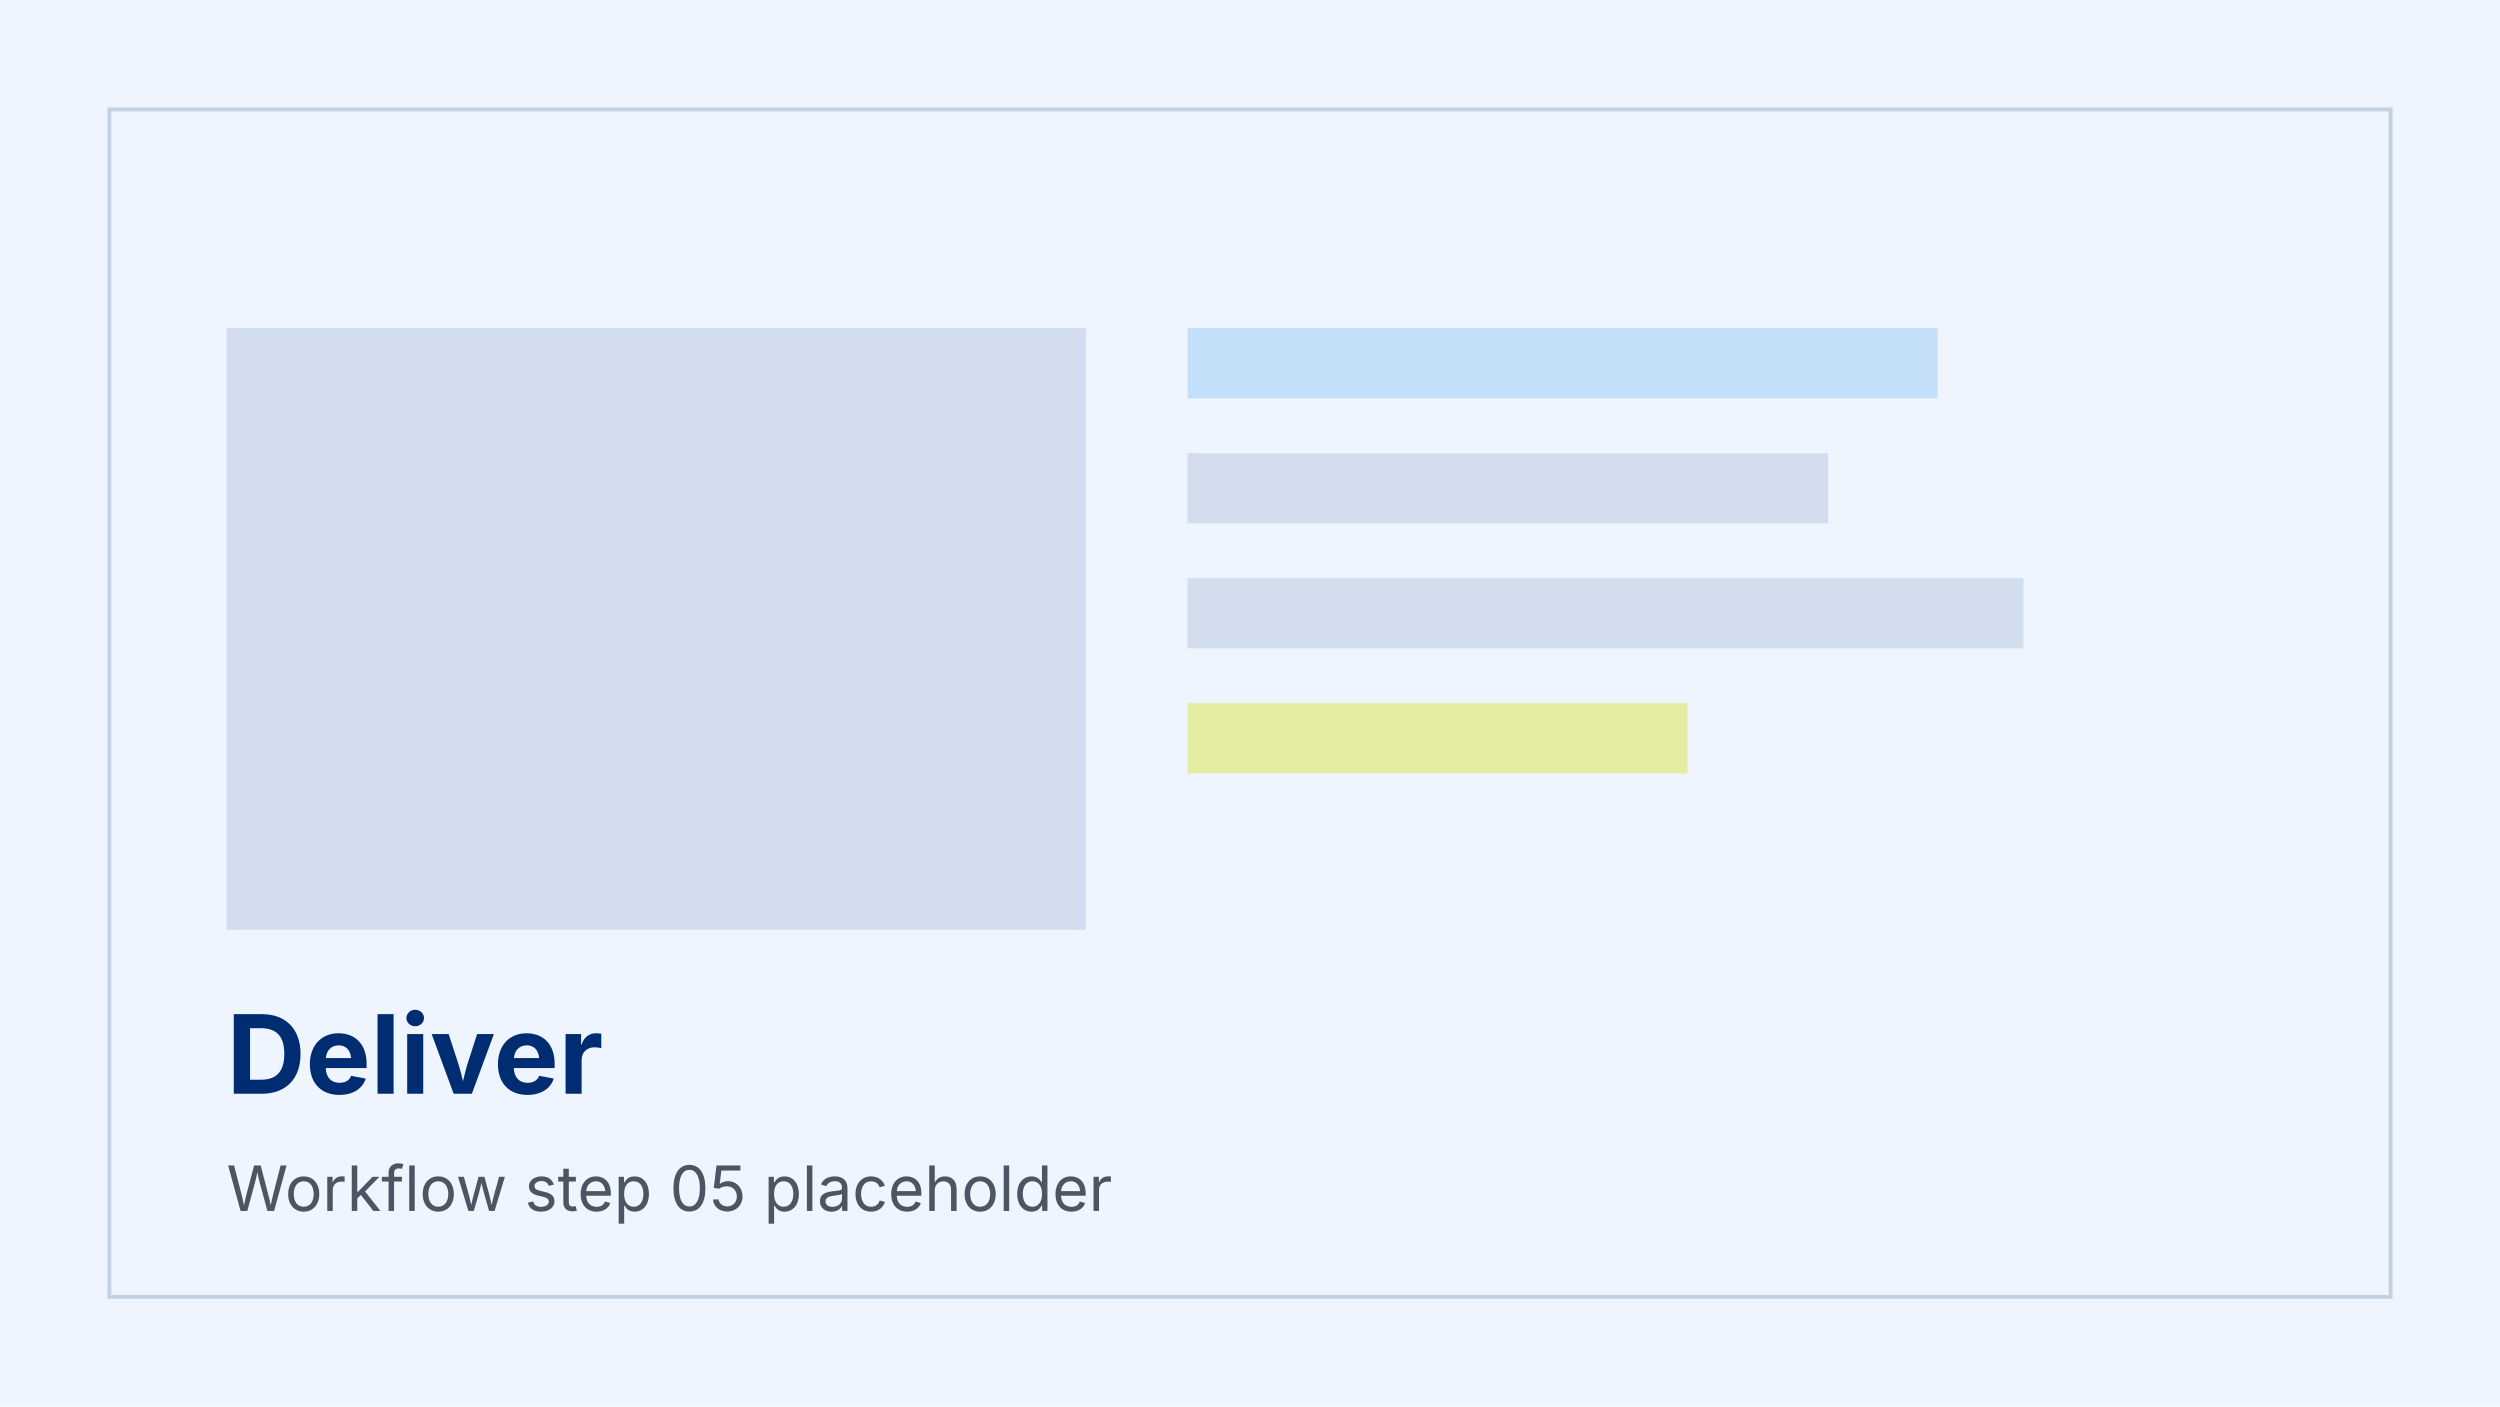
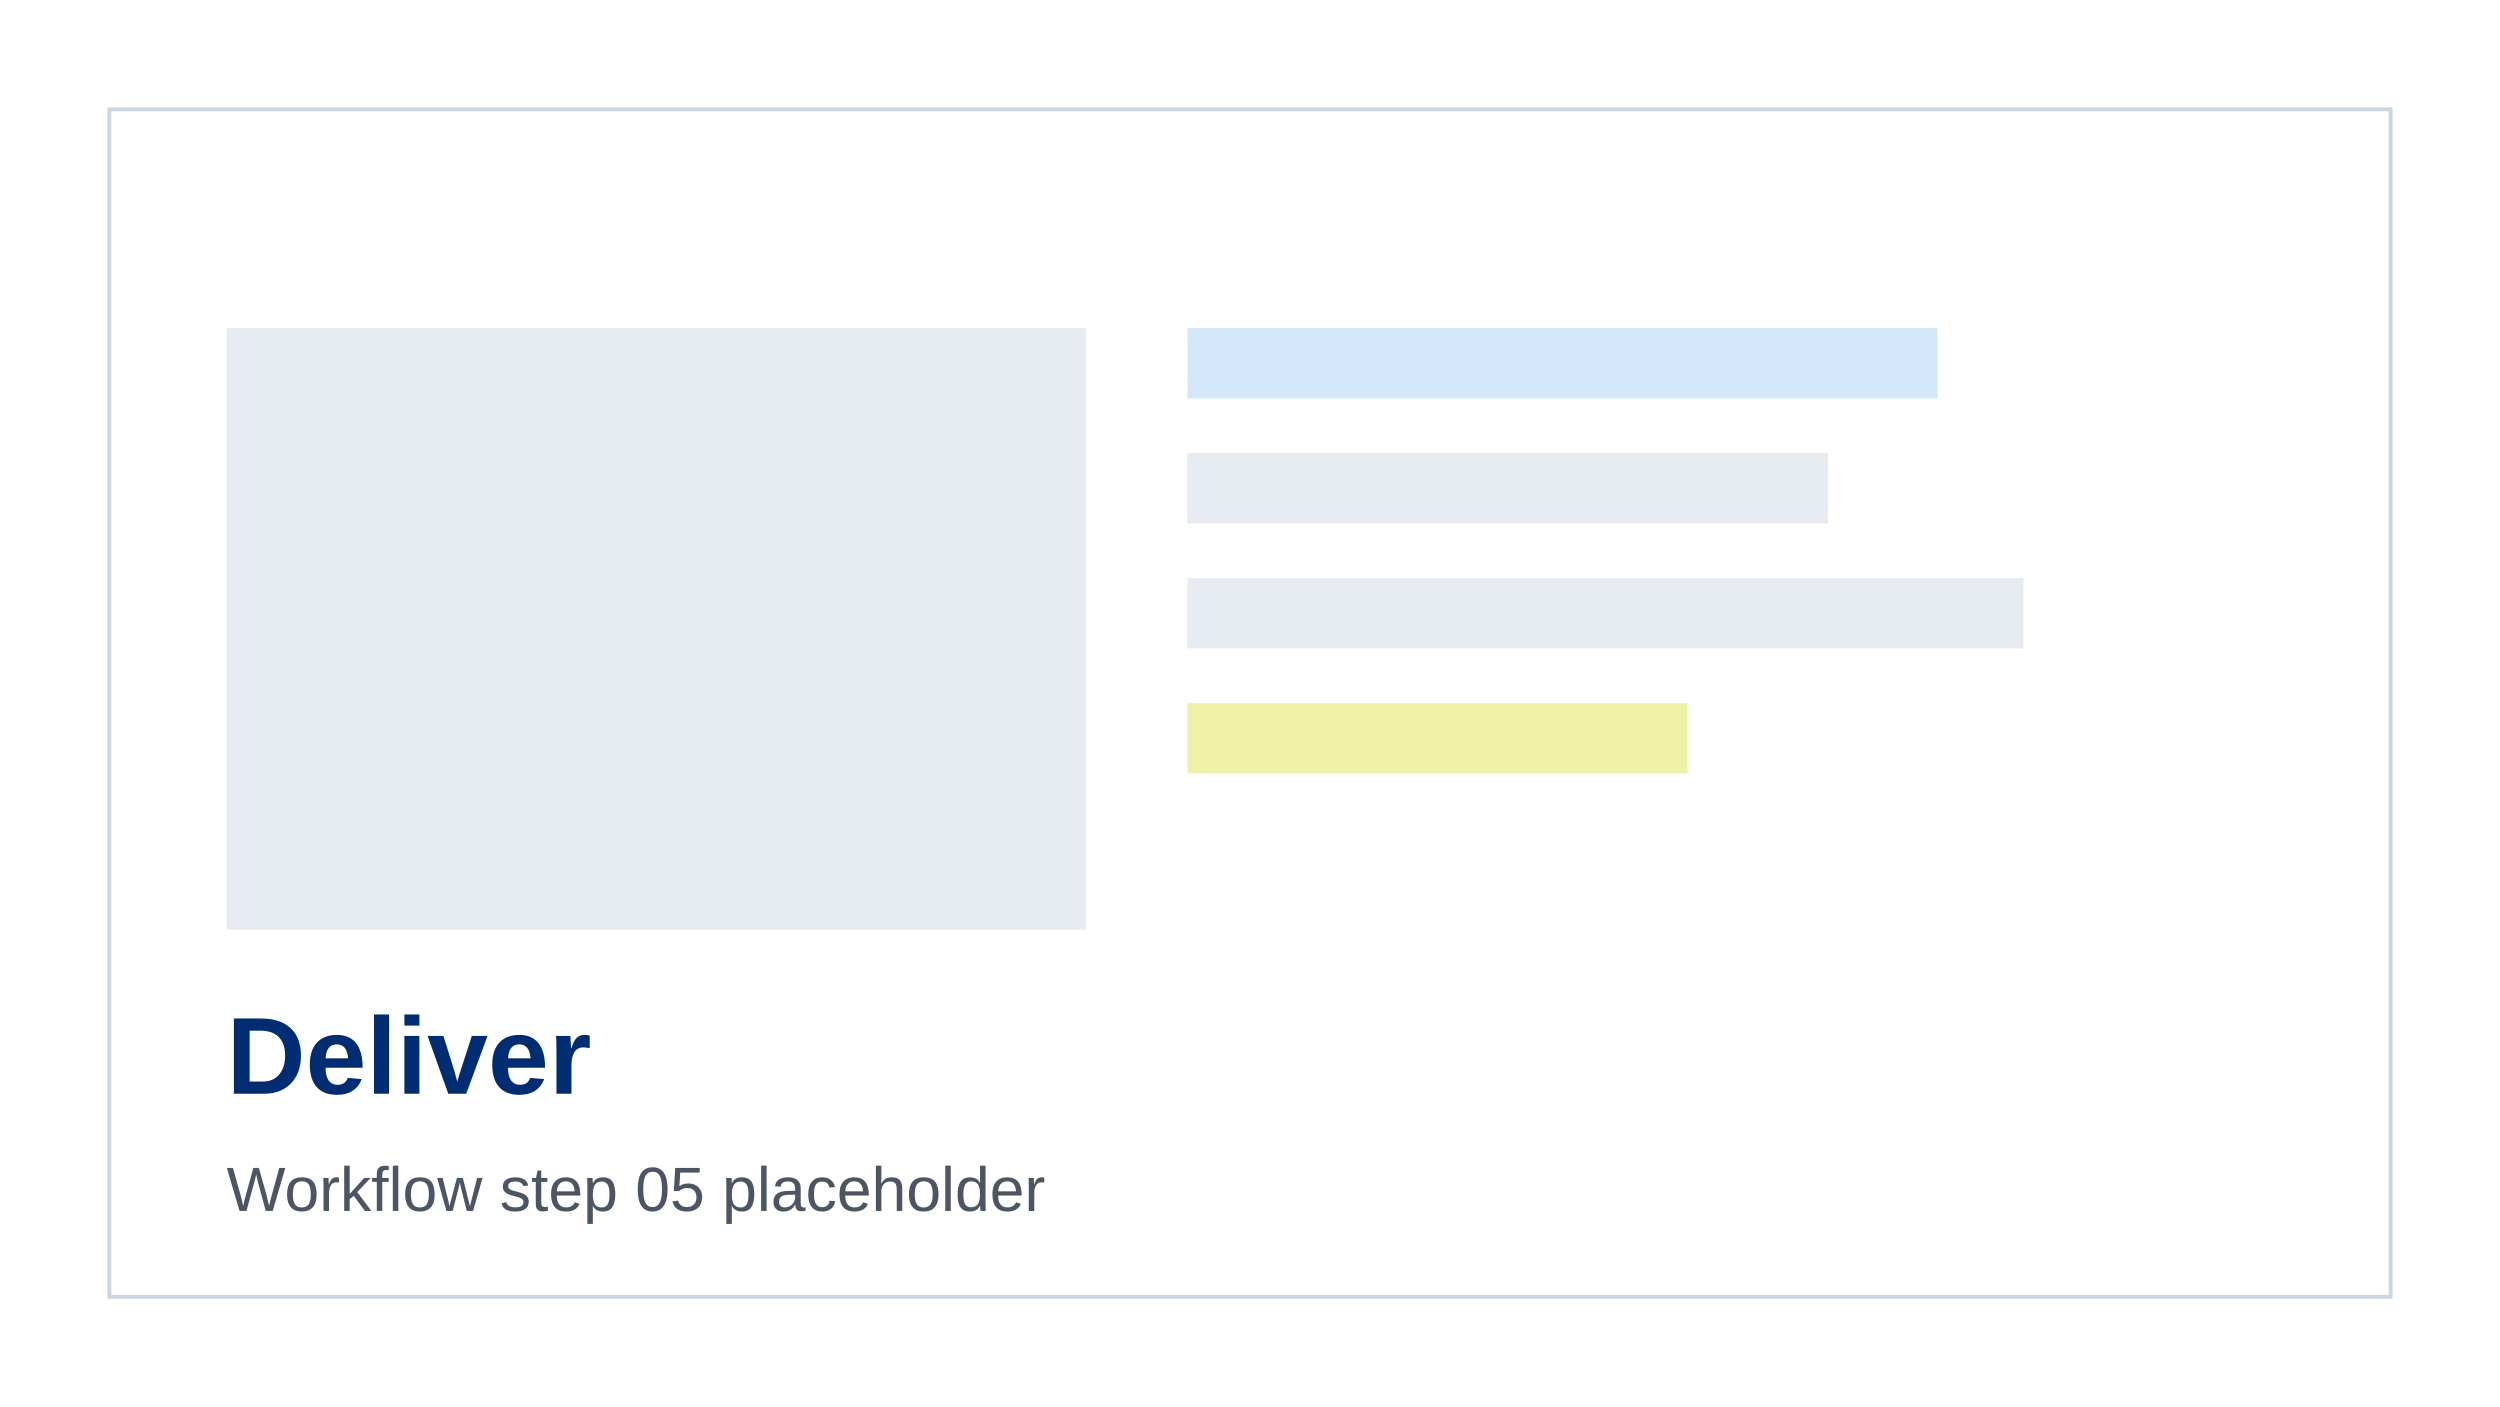
- <svg xmlns="http://www.w3.org/2000/svg" viewBox="0 0 640 360" role="img" aria-labelledby="title desc">
-   <rect width="640" height="360" fill="#eef5ff" />
-   <rect x="28" y="28" width="584" height="304" fill="none" stroke="#002d72" stroke-opacity="0.18" />
-   <rect x="58" y="84" width="220" height="154" fill="#002d72" fill-opacity="0.12" />
-   <rect x="304" y="84" width="192" height="18" fill="#1e88e5" fill-opacity="0.2" />
-   <rect x="304" y="116" width="164" height="18" fill="#002d72" fill-opacity="0.12" />
-   <rect x="304" y="148" width="214" height="18" fill="#002d72" fill-opacity="0.12" />
-   <rect x="304" y="180" width="128" height="18" fill="#d8e022" fill-opacity="0.42" />
-   <text x="58" y="280" fill="#002d72" font-family="Inter, Arial, sans-serif" font-size="28" font-weight="700">
-     Deliver
+ <svg xmlns="http://www.w3.org/2000/svg" id="Capa_1" version="1.1" viewBox="0 0 640 360">
+   <defs>
+     <style>
+       .st0 {
+         fill: #d8e022;
+         fill-opacity: .4;
+       }
+ 
+       .st1 {
+         fill-opacity: .1;
+       }
+ 
+       .st1, .st2 {
+         fill: #002d72;
+       }
+ 
+       .st3 {
+         fill: #1e88e5;
+         fill-opacity: .2;
+       }
+ 
+       .st4 {
+         fill: #4b5563;
+         font-family: ArialMT, Arial;
+         font-size: 16px;
+       }
+ 
+       .st4, .st2 {
+         isolation: isolate;
+       }
+ 
+       .st2 {
+         font-family: Arial-BoldMT, Arial;
+         font-size: 28px;
+         font-weight: 700;
+       }
+ 
+       .st5 {
+         fill: none;
+         stroke: #002d72;
+         stroke-opacity: .2;
+       }
+     </style>
+   </defs>
+   <rect class="st5" x="28" y="28" width="584" height="304" />
+   <rect class="st1" x="58" y="84" width="220" height="154" />
+   <rect class="st3" x="304" y="84" width="192" height="18" />
+   <rect class="st1" x="304" y="116" width="164" height="18" />
+   <rect class="st1" x="304" y="148" width="214" height="18" />
+   <rect class="st0" x="304" y="180" width="128" height="18" />
+   <text class="st2" transform="translate(58 280)">
+     <tspan x="0" y="0">Deliver</tspan>
  </text>
-   <text x="58" y="310" fill="#4b5563" font-family="Inter, Arial, sans-serif" font-size="16">
-     Workflow step 05 placeholder
+   <text class="st4" transform="translate(58 310)">
+     <tspan x="0" y="0">Workflow step 05 placeholder</tspan>
  </text>
</svg>
